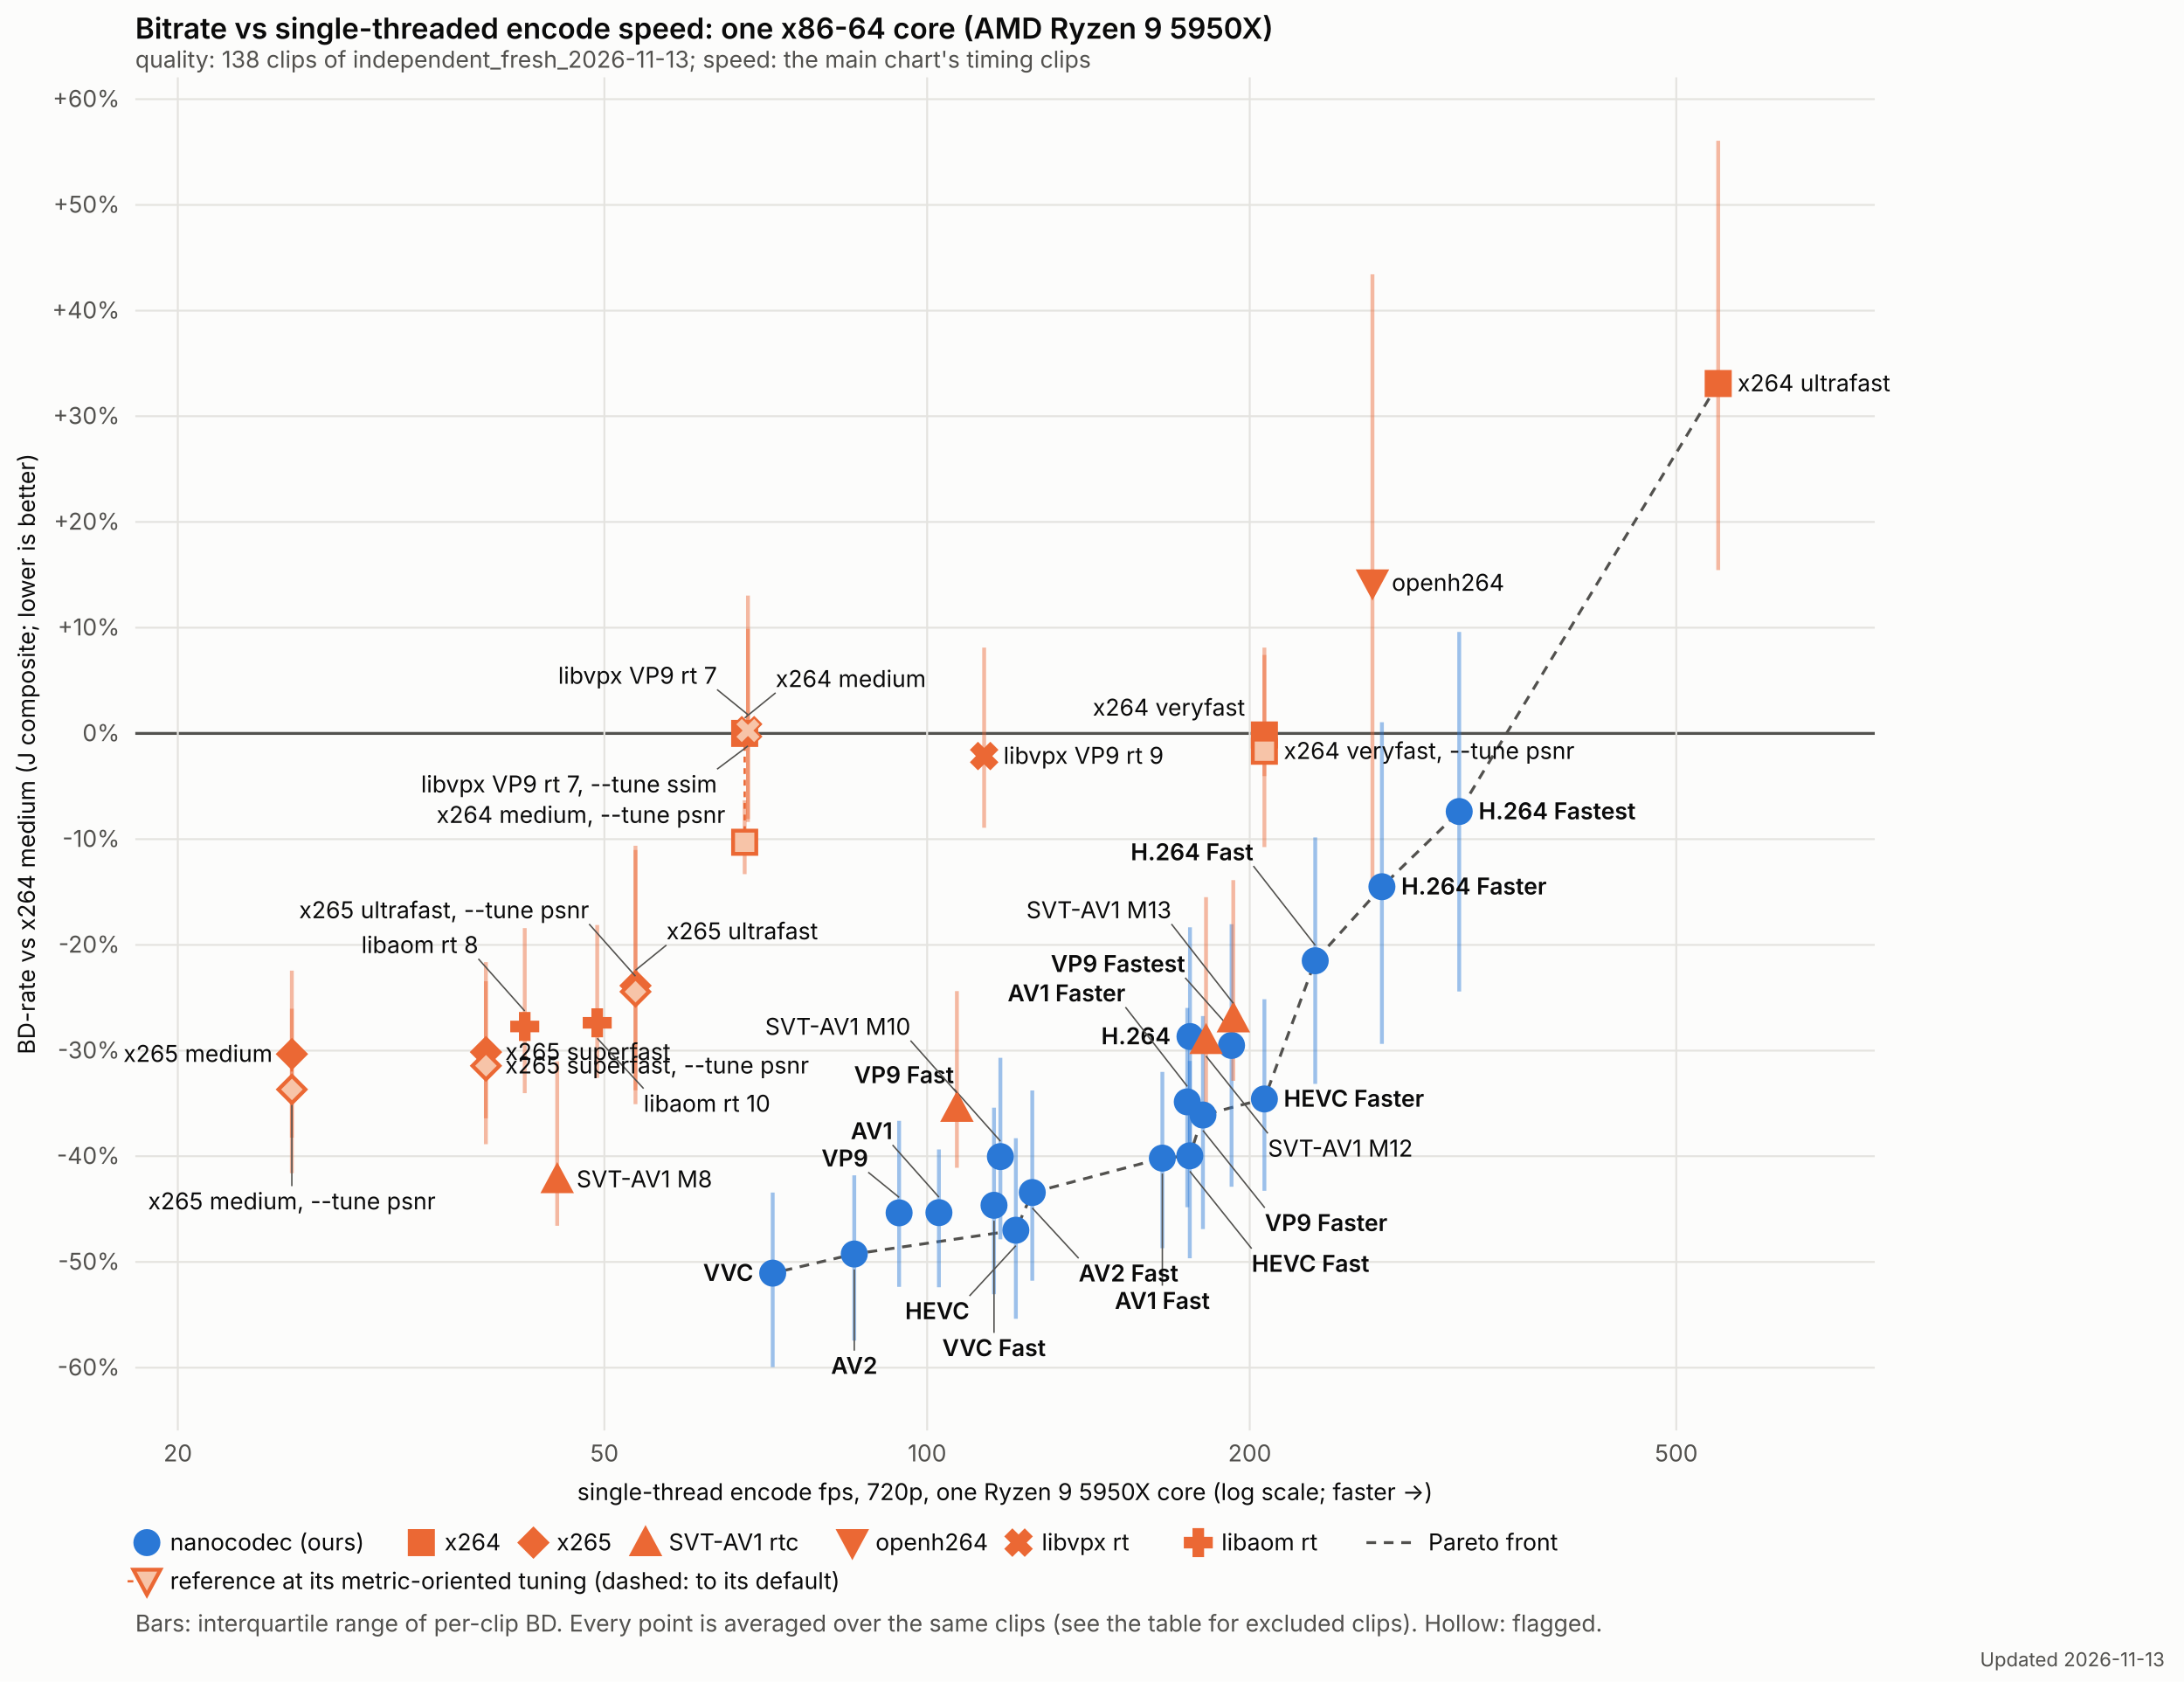
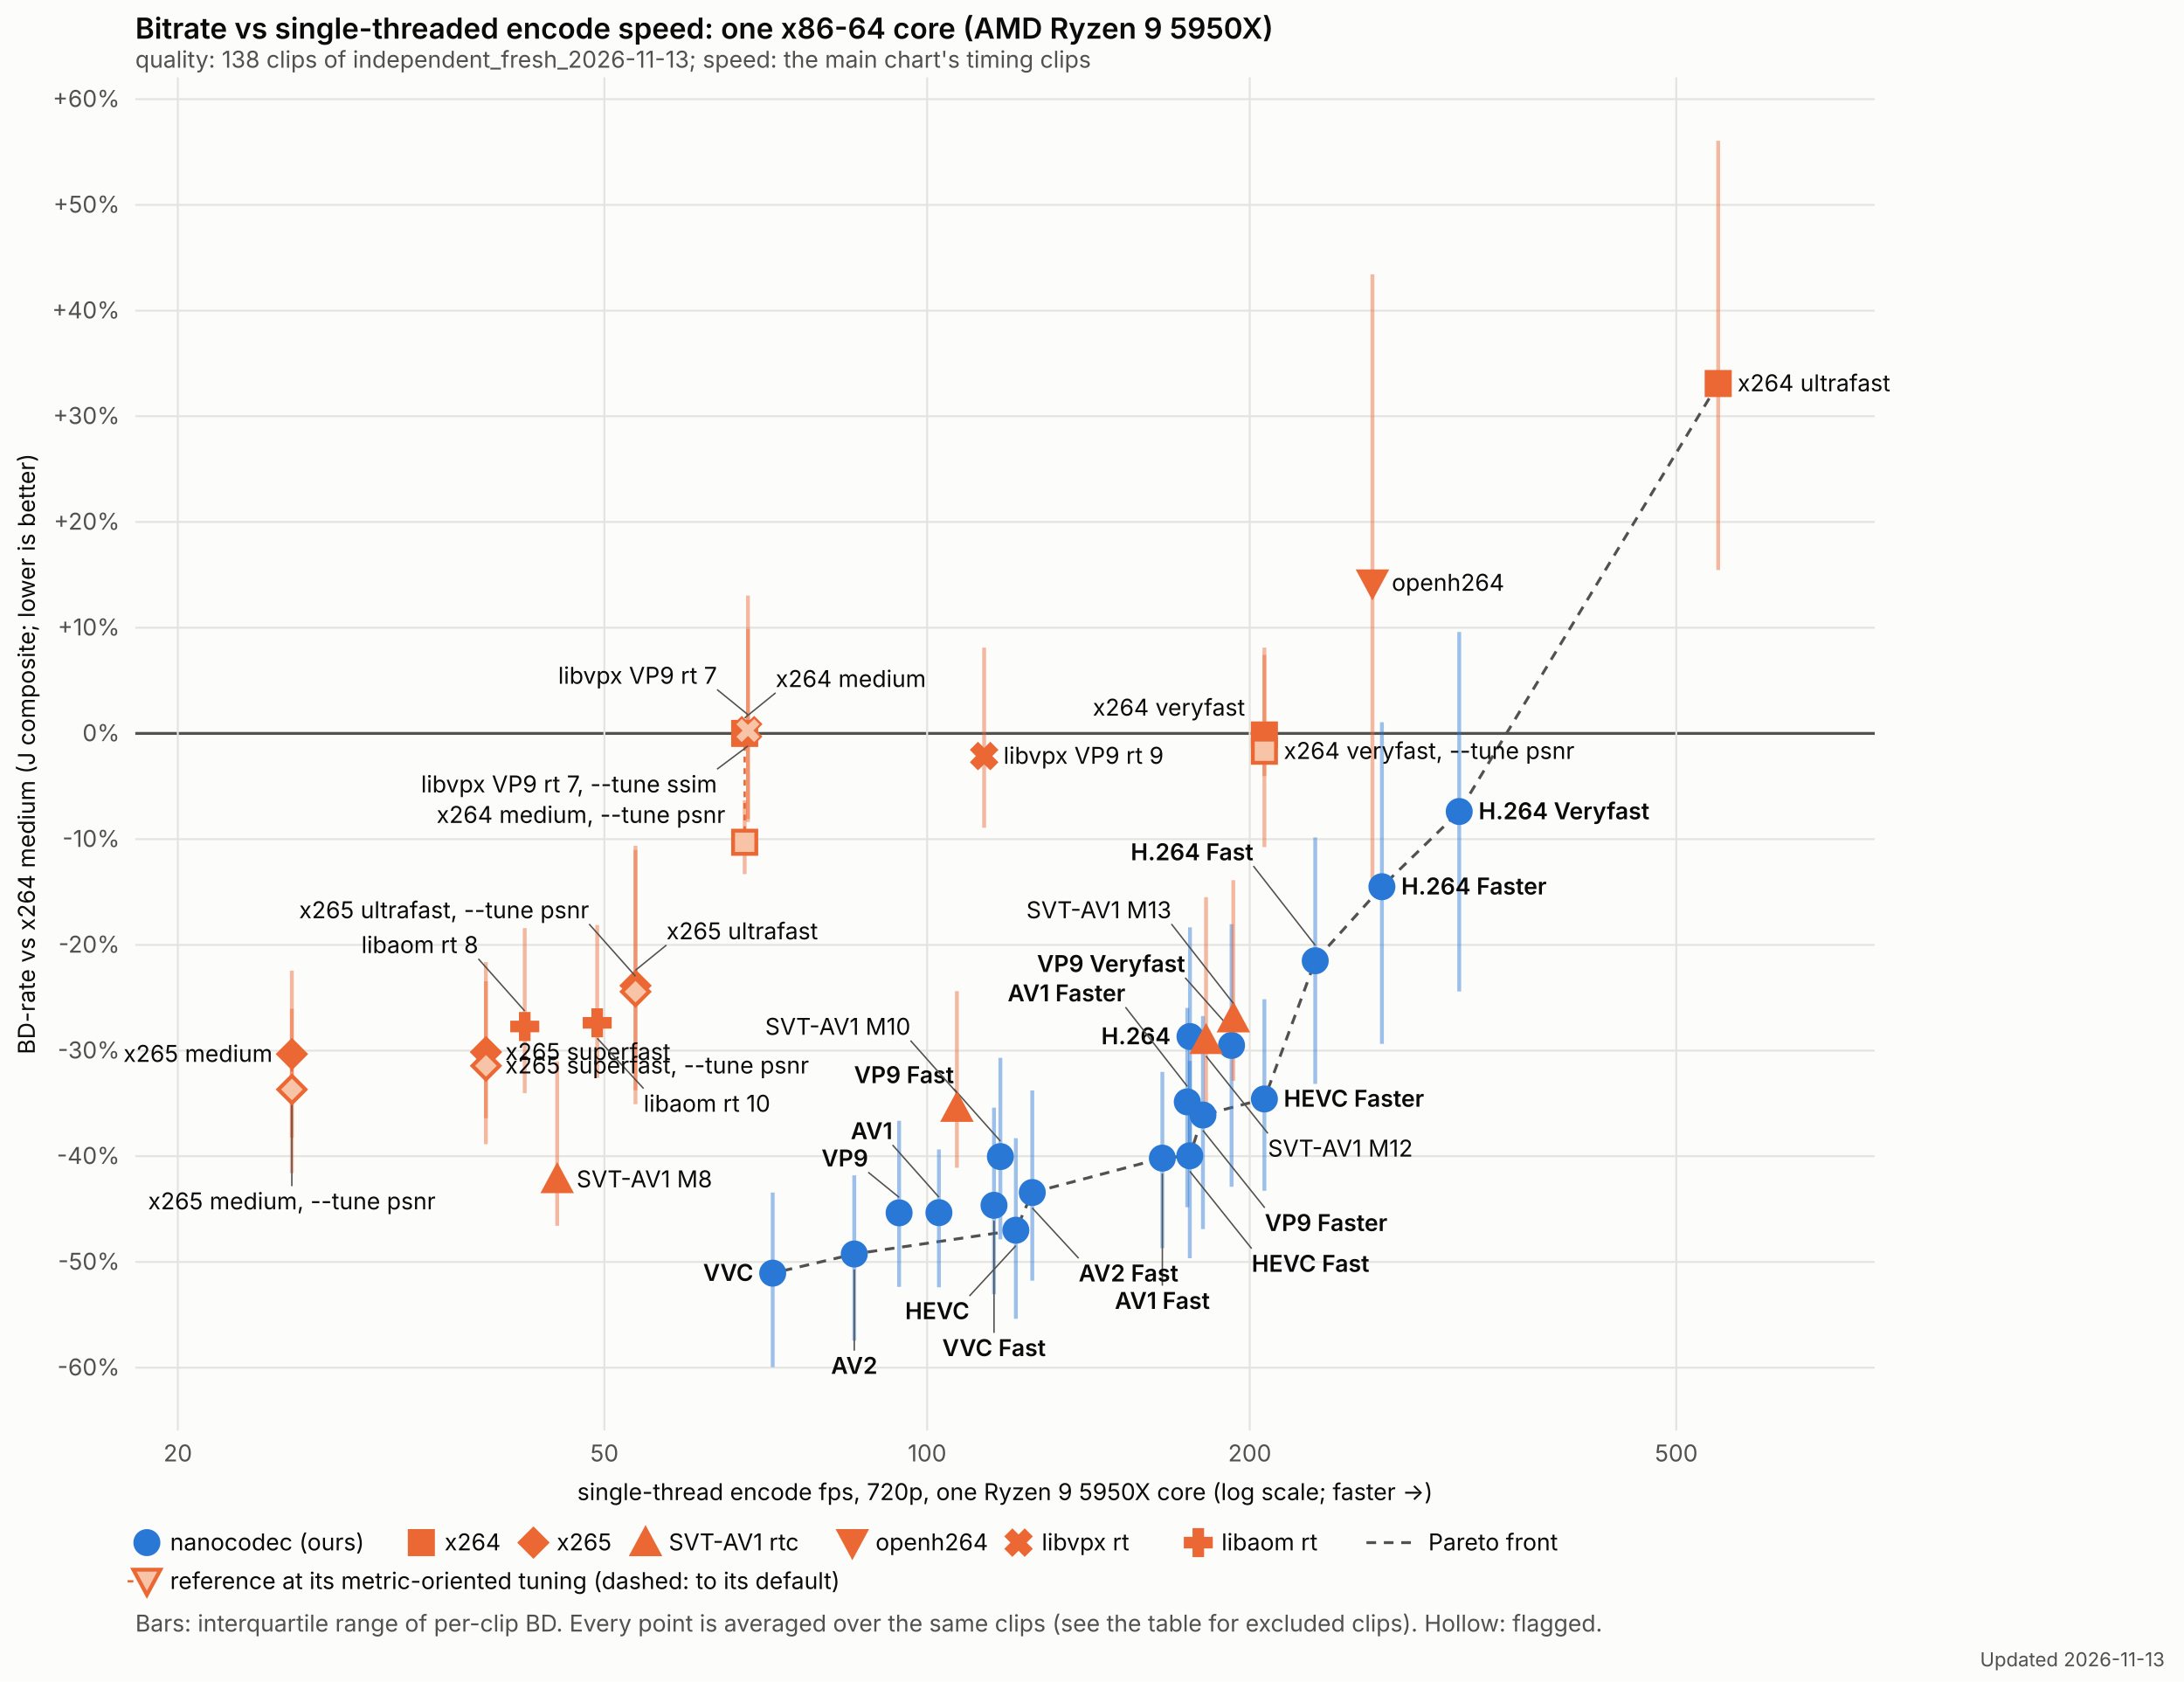
<svg xmlns="http://www.w3.org/2000/svg" viewBox="0 0 1130 870" width="1130" height="870" font-family="system-ui, -apple-system, Segoe UI, sans-serif" font-size="12">
  <rect width="1130" height="870" fill="#fcfcfb" />
  <text x="70" y="20" font-size="15" font-weight="600" fill="#0b0b0b">Bitrate vs single-threaded encode speed: one x86-64 core (AMD Ryzen 9 5950X)</text>
  <text x="70" y="35" fill="#52514e">quality: 138 clips of independent_fresh_2026-11-13; speed: the main chart's timing clips</text>
  <line x1="70" x2="970" y1="707.5" y2="707.5" stroke="#e4e3df" stroke-width="1" />
  <text x="62" y="711.5" text-anchor="end" fill="#52514e">-60%</text>
  <line x1="70" x2="970" y1="652.8" y2="652.8" stroke="#e4e3df" stroke-width="1" />
  <text x="62" y="656.8" text-anchor="end" fill="#52514e">-50%</text>
  <line x1="70" x2="970" y1="598.1" y2="598.1" stroke="#e4e3df" stroke-width="1" />
  <text x="62" y="602.1" text-anchor="end" fill="#52514e">-40%</text>
  <line x1="70" x2="970" y1="543.5" y2="543.5" stroke="#e4e3df" stroke-width="1" />
  <text x="62" y="547.5" text-anchor="end" fill="#52514e">-30%</text>
  <line x1="70" x2="970" y1="488.8" y2="488.8" stroke="#e4e3df" stroke-width="1" />
  <text x="62" y="492.8" text-anchor="end" fill="#52514e">-20%</text>
  <line x1="70" x2="970" y1="434.1" y2="434.1" stroke="#e4e3df" stroke-width="1" />
  <text x="62" y="438.1" text-anchor="end" fill="#52514e">-10%</text>
  <line x1="70" x2="970" y1="379.4" y2="379.4" stroke="#52514e" stroke-width="1.5" />
  <text x="62" y="383.4" text-anchor="end" fill="#52514e">0%</text>
  <line x1="70" x2="970" y1="324.7" y2="324.7" stroke="#e4e3df" stroke-width="1" />
  <text x="62" y="328.7" text-anchor="end" fill="#52514e">+10%</text>
  <line x1="70" x2="970" y1="270.0" y2="270.0" stroke="#e4e3df" stroke-width="1" />
  <text x="62" y="274.0" text-anchor="end" fill="#52514e">+20%</text>
  <line x1="70" x2="970" y1="215.3" y2="215.3" stroke="#e4e3df" stroke-width="1" />
  <text x="62" y="219.3" text-anchor="end" fill="#52514e">+30%</text>
  <line x1="70" x2="970" y1="160.7" y2="160.7" stroke="#e4e3df" stroke-width="1" />
  <text x="62" y="164.7" text-anchor="end" fill="#52514e">+40%</text>
  <line x1="70" x2="970" y1="106.0" y2="106.0" stroke="#e4e3df" stroke-width="1" />
  <text x="62" y="110.0" text-anchor="end" fill="#52514e">+50%</text>
  <line x1="70" x2="970" y1="51.3" y2="51.3" stroke="#e4e3df" stroke-width="1" />
  <text x="62" y="55.3" text-anchor="end" fill="#52514e">+60%</text>
  <line x1="92.0" x2="92.0" y1="40" y2="740" stroke="#e4e3df" />
  <text x="92.0" y="756" text-anchor="middle" fill="#52514e">20</text>
  <line x1="312.7" x2="312.7" y1="40" y2="740" stroke="#e4e3df" />
  <text x="312.7" y="756" text-anchor="middle" fill="#52514e">50</text>
  <line x1="479.7" x2="479.7" y1="40" y2="740" stroke="#e4e3df" />
  <text x="479.7" y="756" text-anchor="middle" fill="#52514e">100</text>
  <line x1="646.6" x2="646.6" y1="40" y2="740" stroke="#e4e3df" />
  <text x="646.6" y="756" text-anchor="middle" fill="#52514e">200</text>
  <line x1="867.3" x2="867.3" y1="40" y2="740" stroke="#e4e3df" />
  <text x="867.3" y="756" text-anchor="middle" fill="#52514e">500</text>
  <text x="520.0" y="776" text-anchor="middle" fill="#0b0b0b">single-thread encode fps, 720p, one Ryzen 9 5950X core (log scale; faster →)</text>
  <text transform="translate(18,390.0) rotate(-90)" text-anchor="middle" fill="#0b0b0b">BD-rate vs x264 medium (J composite; lower is better)</text>
  <polyline points="889.0,198.4 755.0,419.8 715.0,458.7 680.5,497.0 654.2,568.5 622.4,576.8 615.6,597.9 601.4,599.1 534.1,616.9 525.6,636.4 442.0,648.7 399.8,658.6" fill="none" stroke="#52514e" stroke-width="1.5" stroke-dasharray="5 4" />
  <line x1="654.2" y1="380.2" x2="654.2" y2="388.6" stroke="#eb6834" stroke-width="1.2" stroke-dasharray="3 3" />
  <line x1="385.3" y1="379.4" x2="385.3" y2="435.7" stroke="#eb6834" stroke-width="1.2" stroke-dasharray="3 3" />
  <line x1="328.8" y1="509.9" x2="328.8" y2="513.0" stroke="#eb6834" stroke-width="1.2" stroke-dasharray="3 3" />
  <line x1="251.4" y1="544.3" x2="251.4" y2="551.3" stroke="#eb6834" stroke-width="1.2" stroke-dasharray="3 3" />
  <line x1="151.0" y1="545.3" x2="151.0" y2="563.6" stroke="#eb6834" stroke-width="1.2" stroke-dasharray="3 3" />
  <line x1="387.0" y1="377.7" x2="387.0" y2="377.9" stroke="#eb6834" stroke-width="1.2" stroke-dasharray="3 3" />
  <line x1="385.3" x2="385.3" y1="379.4" y2="379.4" stroke="#eb6834" stroke-opacity="0.45" stroke-width="2" />
  <line x1="615.7" x2="615.7" y1="593.8" y2="479.7" stroke="#2a78d6" stroke-opacity="0.45" stroke-width="2" />
  <line x1="680.5" x2="680.5" y1="560.7" y2="433.2" stroke="#2a78d6" stroke-opacity="0.45" stroke-width="2" />
  <line x1="715.0" x2="715.0" y1="540.0" y2="373.6" stroke="#2a78d6" stroke-opacity="0.45" stroke-width="2" />
  <line x1="755.0" x2="755.0" y1="512.9" y2="326.9" stroke="#2a78d6" stroke-opacity="0.45" stroke-width="2" />
  <line x1="525.6" x2="525.6" y1="682.2" y2="588.8" stroke="#2a78d6" stroke-opacity="0.45" stroke-width="2" />
  <line x1="615.6" x2="615.6" y1="650.9" y2="548.8" stroke="#2a78d6" stroke-opacity="0.45" stroke-width="2" />
  <line x1="654.2" x2="654.2" y1="616.0" y2="516.9" stroke="#2a78d6" stroke-opacity="0.45" stroke-width="2" />
  <line x1="485.8" x2="485.8" y1="665.9" y2="594.6" stroke="#2a78d6" stroke-opacity="0.45" stroke-width="2" />
  <line x1="601.4" x2="601.4" y1="645.7" y2="554.5" stroke="#2a78d6" stroke-opacity="0.45" stroke-width="2" />
  <line x1="614.3" x2="614.3" y1="624.5" y2="521.4" stroke="#2a78d6" stroke-opacity="0.45" stroke-width="2" />
  <line x1="465.2" x2="465.2" y1="665.7" y2="579.8" stroke="#2a78d6" stroke-opacity="0.45" stroke-width="2" />
  <line x1="517.6" x2="517.6" y1="641.1" y2="547.2" stroke="#2a78d6" stroke-opacity="0.45" stroke-width="2" />
  <line x1="622.4" x2="622.4" y1="635.8" y2="525.6" stroke="#2a78d6" stroke-opacity="0.45" stroke-width="2" />
  <line x1="637.2" x2="637.2" y1="613.9" y2="478.1" stroke="#2a78d6" stroke-opacity="0.45" stroke-width="2" />
  <line x1="442.0" x2="442.0" y1="693.5" y2="608.0" stroke="#2a78d6" stroke-opacity="0.45" stroke-width="2" />
  <line x1="534.1" x2="534.1" y1="662.5" y2="564.1" stroke="#2a78d6" stroke-opacity="0.45" stroke-width="2" />
  <line x1="399.8" x2="399.8" y1="707.2" y2="616.9" stroke="#2a78d6" stroke-opacity="0.45" stroke-width="2" />
  <line x1="514.3" x2="514.3" y1="669.5" y2="573.0" stroke="#2a78d6" stroke-opacity="0.45" stroke-width="2" />
  <line x1="710.1" x2="710.1" y1="461.4" y2="141.9" stroke="#eb6834" stroke-opacity="0.45" stroke-width="2" />
  <line x1="889.0" x2="889.0" y1="294.9" y2="72.8" stroke="#eb6834" stroke-opacity="0.45" stroke-width="2" />
  <line x1="654.2" x2="654.2" y1="401.5" y2="338.8" stroke="#eb6834" stroke-opacity="0.45" stroke-width="2" />
  <line x1="328.8" x2="328.8" y1="564.0" y2="437.5" stroke="#eb6834" stroke-opacity="0.45" stroke-width="2" />
  <line x1="251.4" x2="251.4" y1="578.5" y2="497.7" stroke="#eb6834" stroke-opacity="0.45" stroke-width="2" />
  <line x1="151.0" x2="151.0" y1="588.5" y2="502.1" stroke="#eb6834" stroke-opacity="0.45" stroke-width="2" />
  <line x1="288.3" x2="288.3" y1="634.1" y2="549.0" stroke="#eb6834" stroke-opacity="0.45" stroke-width="2" />
  <line x1="495.1" x2="495.1" y1="604.1" y2="512.7" stroke="#eb6834" stroke-opacity="0.45" stroke-width="2" />
  <line x1="624.0" x2="624.0" y1="573.6" y2="464.1" stroke="#eb6834" stroke-opacity="0.45" stroke-width="2" />
  <line x1="638.1" x2="638.1" y1="559.1" y2="455.3" stroke="#eb6834" stroke-opacity="0.45" stroke-width="2" />
  <line x1="387.0" x2="387.0" y1="425.2" y2="308.1" stroke="#eb6834" stroke-opacity="0.45" stroke-width="2" />
  <line x1="509.2" x2="509.2" y1="428.2" y2="335.0" stroke="#eb6834" stroke-opacity="0.45" stroke-width="2" />
  <line x1="271.5" x2="271.5" y1="565.5" y2="480.1" stroke="#eb6834" stroke-opacity="0.45" stroke-width="2" />
  <line x1="309.0" x2="309.0" y1="557.6" y2="478.5" stroke="#eb6834" stroke-opacity="0.45" stroke-width="2" />
  <line x1="654.2" x2="654.2" y1="438.2" y2="335.0" stroke="#eb6834" stroke-opacity="0.45" stroke-width="2" />
  <line x1="385.3" x2="385.3" y1="452.2" y2="414.0" stroke="#eb6834" stroke-opacity="0.45" stroke-width="2" />
  <line x1="328.8" x2="328.8" y1="571.2" y2="439.7" stroke="#eb6834" stroke-opacity="0.45" stroke-width="2" />
  <line x1="251.4" x2="251.4" y1="591.9" y2="507.6" stroke="#eb6834" stroke-opacity="0.45" stroke-width="2" />
  <line x1="151.0" x2="151.0" y1="606.9" y2="521.8" stroke="#eb6834" stroke-opacity="0.45" stroke-width="2" />
  <line x1="387.0" x2="387.0" y1="423.7" y2="325.3" stroke="#eb6834" stroke-opacity="0.45" stroke-width="2" />
  <g>
    <rect x="379.3" y="373.4" width="12" height="12" fill="#eb6834" stroke="#eb6834" stroke-width="2" />
  </g>
  <line x1="385.3" y1="371.4" x2="401.3" y2="358.4" stroke="#52514e" stroke-width="0.75" />
  <text x="401.3" y="355.4" text-anchor="start" fill="#0b0b0b">x264 medium</text>
  <g>
    <circle cx="615.7" cy="536.2" r="6" fill="#2a78d6" stroke="#2a78d6" stroke-width="2" />
  </g>
  <text x="605.7" y="540.2" text-anchor="end" fill="#0b0b0b" font-weight="600">H.264</text>
  <g>
    <circle cx="680.5" cy="497.0" r="6" fill="#2a78d6" stroke="#2a78d6" stroke-width="2" />
  </g>
  <line x1="680.5" y1="489.0" x2="648.5" y2="448.0" stroke="#52514e" stroke-width="0.75" />
  <text x="648.5" y="445.0" text-anchor="end" fill="#0b0b0b" font-weight="600">H.264 Fast</text>
  <g>
    <circle cx="715.0" cy="458.7" r="6" fill="#2a78d6" stroke="#2a78d6" stroke-width="2" />
  </g>
  <text x="725.0" y="462.7" text-anchor="start" fill="#0b0b0b" font-weight="600">H.264 Faster</text>
  <g>
    <circle cx="755.0" cy="419.8" r="6" fill="#2a78d6" stroke="#2a78d6" stroke-width="2" />
  </g>
-   <text x="765.0" y="423.8" text-anchor="start" fill="#0b0b0b" font-weight="600">H.264 Fastest</text>
+   <text x="765.0" y="423.8" text-anchor="start" fill="#0b0b0b" font-weight="600">H.264 Veryfast</text>
  <g>
    <circle cx="525.6" cy="636.4" r="6" fill="#2a78d6" stroke="#2a78d6" stroke-width="2" />
  </g>
  <line x1="525.6" y1="644.4" x2="501.6" y2="670.4" stroke="#52514e" stroke-width="0.75" />
  <text x="501.6" y="682.4" text-anchor="end" fill="#0b0b0b" font-weight="600">HEVC</text>
  <g>
    <circle cx="615.6" cy="597.9" r="6" fill="#2a78d6" stroke="#2a78d6" stroke-width="2" />
  </g>
  <line x1="615.6" y1="605.9" x2="647.6" y2="645.9" stroke="#52514e" stroke-width="0.75" />
  <text x="647.6" y="657.9" text-anchor="start" fill="#0b0b0b" font-weight="600">HEVC Fast</text>
  <g>
    <circle cx="654.2" cy="568.5" r="6" fill="#2a78d6" stroke="#2a78d6" stroke-width="2" />
  </g>
  <text x="664.2" y="572.5" text-anchor="start" fill="#0b0b0b" font-weight="600">HEVC Faster</text>
  <g>
    <circle cx="485.8" cy="627.3" r="6" fill="#2a78d6" stroke="#2a78d6" stroke-width="2" />
  </g>
  <line x1="485.8" y1="619.3" x2="461.8" y2="592.3" stroke="#52514e" stroke-width="0.75" />
  <text x="461.8" y="589.3" text-anchor="end" fill="#0b0b0b" font-weight="600">AV1</text>
  <g>
    <circle cx="601.4" cy="599.1" r="6" fill="#2a78d6" stroke="#2a78d6" stroke-width="2" />
  </g>
  <line x1="601.4" y1="607.1" x2="601.4" y2="665.1" stroke="#52514e" stroke-width="0.75" />
  <text x="601.4" y="677.1" text-anchor="middle" fill="#0b0b0b" font-weight="600">AV1 Fast</text>
  <g>
    <circle cx="614.3" cy="570.0" r="6" fill="#2a78d6" stroke="#2a78d6" stroke-width="2" />
  </g>
  <line x1="614.3" y1="562.0" x2="582.3" y2="521.0" stroke="#52514e" stroke-width="0.75" />
  <text x="582.3" y="518.0" text-anchor="end" fill="#0b0b0b" font-weight="600">AV1 Faster</text>
  <g>
    <circle cx="465.2" cy="627.4" r="6" fill="#2a78d6" stroke="#2a78d6" stroke-width="2" />
  </g>
  <line x1="465.2" y1="619.4" x2="449.2" y2="606.4" stroke="#52514e" stroke-width="0.75" />
  <text x="449.2" y="603.4" text-anchor="end" fill="#0b0b0b" font-weight="600">VP9</text>
  <g>
    <circle cx="517.6" cy="598.3" r="6" fill="#2a78d6" stroke="#2a78d6" stroke-width="2" />
  </g>
  <line x1="517.6" y1="590.3" x2="493.6" y2="563.3" stroke="#52514e" stroke-width="0.75" />
  <text x="493.6" y="560.3" text-anchor="end" fill="#0b0b0b" font-weight="600">VP9 Fast</text>
  <g>
    <circle cx="622.4" cy="576.8" r="6" fill="#2a78d6" stroke="#2a78d6" stroke-width="2" />
  </g>
  <line x1="622.4" y1="584.8" x2="654.4" y2="624.8" stroke="#52514e" stroke-width="0.75" />
  <text x="654.4" y="636.8" text-anchor="start" fill="#0b0b0b" font-weight="600">VP9 Faster</text>
  <g>
    <circle cx="637.2" cy="540.8" r="6" fill="#2a78d6" stroke="#2a78d6" stroke-width="2" />
  </g>
  <line x1="637.2" y1="532.8" x2="613.2" y2="505.8" stroke="#52514e" stroke-width="0.75" />
-   <text x="613.2" y="502.8" text-anchor="end" fill="#0b0b0b" font-weight="600">VP9 Fastest</text>
+   <text x="613.2" y="502.8" text-anchor="end" fill="#0b0b0b" font-weight="600">VP9 Veryfast</text>
  <g>
    <circle cx="442.0" cy="648.7" r="6" fill="#2a78d6" stroke="#2a78d6" stroke-width="2" />
  </g>
  <line x1="442.0" y1="656.7" x2="442.0" y2="698.7" stroke="#52514e" stroke-width="0.75" />
  <text x="442.0" y="710.7" text-anchor="middle" fill="#0b0b0b" font-weight="600">AV2</text>
  <g>
    <circle cx="534.1" cy="616.9" r="6" fill="#2a78d6" stroke="#2a78d6" stroke-width="2" />
  </g>
  <line x1="534.1" y1="624.9" x2="558.1" y2="650.9" stroke="#52514e" stroke-width="0.75" />
  <text x="558.1" y="662.9" text-anchor="start" fill="#0b0b0b" font-weight="600">AV2 Fast</text>
  <g>
    <circle cx="399.8" cy="658.6" r="6" fill="#2a78d6" stroke="#2a78d6" stroke-width="2" />
  </g>
  <text x="389.8" y="662.6" text-anchor="end" fill="#0b0b0b" font-weight="600">VVC</text>
  <g>
    <circle cx="514.3" cy="623.5" r="6" fill="#2a78d6" stroke="#2a78d6" stroke-width="2" />
  </g>
  <line x1="514.3" y1="631.5" x2="514.3" y2="689.5" stroke="#52514e" stroke-width="0.75" />
  <text x="514.3" y="701.5" text-anchor="middle" fill="#0b0b0b" font-weight="600">VVC Fast</text>
  <g>
    <polygon points="710.105,308.553 717.105,295.553 703.105,295.553" fill="#eb6834" stroke="#eb6834" stroke-width="2" />
  </g>
  <text x="720.1" y="305.6" text-anchor="start" fill="#0b0b0b">openh264</text>
  <g>
    <rect x="883.0" y="192.4" width="12" height="12" fill="#eb6834" stroke="#eb6834" stroke-width="2" />
  </g>
  <text x="899.0" y="202.4" text-anchor="start" fill="#0b0b0b">x264 ultrafast</text>
  <g>
    <rect x="648.2" y="374.2" width="12" height="12" fill="#eb6834" stroke="#eb6834" stroke-width="2" />
  </g>
  <text x="644.2" y="370.2" text-anchor="end" fill="#0b0b0b">x264 veryfast</text>
  <g>
    <polygon points="328.818,502.88 335.818,509.88 328.818,516.88 321.818,509.88" fill="#eb6834" stroke="#eb6834" stroke-width="2" />
  </g>
  <line x1="328.8" y1="501.9" x2="344.8" y2="488.9" stroke="#52514e" stroke-width="0.75" />
  <text x="344.8" y="485.9" text-anchor="start" fill="#0b0b0b">x265 ultrafast</text>
  <g>
    <polygon points="251.443,537.258 258.443,544.258 251.443,551.258 244.443,544.258" fill="#eb6834" stroke="#eb6834" stroke-width="2" />
  </g>
  <text x="261.4" y="548.3" text-anchor="start" fill="#0b0b0b">x265 superfast</text>
  <g>
    <polygon points="151.038,538.265 158.038,545.265 151.038,552.265 144.038,545.265" fill="#eb6834" stroke="#eb6834" stroke-width="2" />
  </g>
  <text x="141.0" y="549.3" text-anchor="end" fill="#0b0b0b">x265 medium</text>
  <g>
    <polygon points="288.29,603.215 295.29,616.215 281.29,616.215" fill="#eb6834" stroke="#eb6834" stroke-width="2" />
  </g>
  <text x="298.3" y="614.2" text-anchor="start" fill="#0b0b0b">SVT-AV1 M8</text>
  <g>
    <polygon points="495.111,566.341 502.111,579.341 488.111,579.341" fill="#eb6834" stroke="#eb6834" stroke-width="2" />
  </g>
  <line x1="495.1" y1="565.3" x2="471.1" y2="538.3" stroke="#52514e" stroke-width="0.75" />
  <text x="471.1" y="535.3" text-anchor="end" fill="#0b0b0b">SVT-AV1 M10</text>
  <g>
    <polygon points="624.017,531.272 631.017,544.272 617.017,544.272" fill="#eb6834" stroke="#eb6834" stroke-width="2" />
  </g>
  <line x1="624.0" y1="546.3" x2="656.0" y2="586.3" stroke="#52514e" stroke-width="0.75" />
  <text x="656.0" y="598.3" text-anchor="start" fill="#0b0b0b">SVT-AV1 M12</text>
  <g>
    <polygon points="638.148,520.044 645.148,533.044 631.148,533.044" fill="#eb6834" stroke="#eb6834" stroke-width="2" />
  </g>
  <line x1="638.1" y1="519.0" x2="606.1" y2="478.0" stroke="#52514e" stroke-width="0.75" />
  <text x="606.1" y="475.0" text-anchor="end" fill="#0b0b0b">SVT-AV1 M13</text>
  <g>
    <polygon points="390.2,371.0 393.7,374.5 390.5,377.7 393.7,380.9 390.2,384.4 387.0,381.2 383.8,384.4 380.3,380.9 383.5,377.7 380.3,374.5 383.8,371.0 387.0,374.1" fill="#eb6834" stroke="#eb6834" stroke-width="1" />
  </g>
  <line x1="387.0" y1="369.7" x2="371.0" y2="356.7" stroke="#52514e" stroke-width="0.75" />
  <text x="371.0" y="353.7" text-anchor="end" fill="#0b0b0b">libvpx VP9 rt 7</text>
  <g>
    <polygon points="512.4,384.4 515.9,387.9 512.7,391.1 515.9,394.3 512.4,397.8 509.2,394.7 506.0,397.8 502.5,394.3 505.6,391.1 502.5,387.9 506.0,384.4 509.2,387.6" fill="#eb6834" stroke="#eb6834" stroke-width="1" />
  </g>
  <text x="519.2" y="395.1" text-anchor="start" fill="#0b0b0b">libvpx VP9 rt 9</text>
  <g>
    <polygon points="269.0,524.0 274.0,524.0 274.0,528.5 278.5,528.5 278.5,533.5 274.0,533.5 274.0,538.0 269.0,538.0 269.0,533.5 264.5,533.5 264.5,528.5 269.0,528.5" fill="#eb6834" stroke="#eb6834" stroke-width="1" />
  </g>
  <line x1="271.5" y1="523.0" x2="247.5" y2="496.0" stroke="#52514e" stroke-width="0.75" />
  <text x="247.5" y="493.0" text-anchor="end" fill="#0b0b0b">libaom rt 8</text>
  <g>
    <polygon points="306.5,522.1 311.5,522.1 311.5,526.6 316.0,526.6 316.0,531.6 311.5,531.6 311.5,536.1 306.5,536.1 306.5,531.6 302.0,531.6 302.0,526.6 306.5,526.6" fill="#eb6834" stroke="#eb6834" stroke-width="1" />
  </g>
  <line x1="309.0" y1="537.1" x2="333.0" y2="563.1" stroke="#52514e" stroke-width="0.75" />
  <text x="333.0" y="575.1" text-anchor="start" fill="#0b0b0b">libaom rt 10</text>
  <g>
    <rect x="648.2" y="382.6" width="12" height="12" fill="#f7c4a8" stroke="#eb6834" stroke-width="2" />
  </g>
  <text x="664.2" y="392.6" text-anchor="start" fill="#0b0b0b">x264 veryfast, --tune psnr</text>
  <g>
    <rect x="379.3" y="429.7" width="12" height="12" fill="#f7c4a8" stroke="#eb6834" stroke-width="2" />
  </g>
  <text x="375.3" y="425.7" text-anchor="end" fill="#0b0b0b">x264 medium, --tune psnr</text>
  <g>
    <polygon points="328.818,506.007 335.818,513.007 328.818,520.007 321.818,513.007" fill="#f7c4a8" stroke="#eb6834" stroke-width="2" />
  </g>
  <line x1="328.8" y1="505.0" x2="304.8" y2="478.0" stroke="#52514e" stroke-width="0.75" />
  <text x="304.8" y="475.0" text-anchor="end" fill="#0b0b0b">x265 ultrafast, --tune psnr</text>
  <g>
    <polygon points="251.443,544.331 258.443,551.331 251.443,558.331 244.443,551.331" fill="#f7c4a8" stroke="#eb6834" stroke-width="2" />
  </g>
  <text x="261.4" y="555.3" text-anchor="start" fill="#0b0b0b">x265 superfast, --tune psnr</text>
  <g>
    <polygon points="151.038,556.577 158.038,563.577 151.038,570.577 144.038,563.577" fill="#f7c4a8" stroke="#eb6834" stroke-width="2" />
  </g>
  <line x1="151.0" y1="571.6" x2="151.0" y2="613.6" stroke="#52514e" stroke-width="0.75" />
  <text x="151.0" y="625.6" text-anchor="middle" fill="#0b0b0b">x265 medium, --tune psnr</text>
  <g>
    <polygon points="390.2,371.2 393.7,374.7 390.5,377.9 393.7,381.1 390.2,384.6 387.0,381.4 383.8,384.6 380.3,381.1 383.5,377.9 380.3,374.7 383.8,371.2 387.0,374.3" fill="#f7c4a8" stroke="#eb6834" stroke-width="1" />
  </g>
  <line x1="387.0" y1="385.9" x2="371.0" y2="397.9" stroke="#52514e" stroke-width="0.75" />
  <text x="371.0" y="409.9" text-anchor="end" fill="#0b0b0b">libvpx VP9 rt 7, --tune ssim</text>
  <circle cx="76.0" cy="798.0" r="6" fill="#2a78d6" stroke="#2a78d6" stroke-width="2" />
  <text x="88" y="802" fill="#0b0b0b">nanocodec (ours)</text>
  <rect x="212.0" y="792.0" width="12" height="12" fill="#eb6834" stroke="#eb6834" stroke-width="2" />
  <text x="230" y="802" fill="#0b0b0b">x264</text>
  <polygon points="276,791 283,798 276,805 269,798" fill="#eb6834" stroke="#eb6834" stroke-width="2" />
  <text x="288" y="802" fill="#0b0b0b">x265</text>
  <polygon points="334,791 341,804 327,804" fill="#eb6834" stroke="#eb6834" stroke-width="2" />
  <text x="346" y="802" fill="#0b0b0b">SVT-AV1 rtc</text>
  <polygon points="441,805 448,792 434,792" fill="#eb6834" stroke="#eb6834" stroke-width="2" />
  <text x="453" y="802" fill="#0b0b0b">openh264</text>
  <polygon points="530.2,791.3 533.7,794.8 530.5,798.0 533.7,801.2 530.2,804.7 527.0,801.5 523.8,804.7 520.3,801.2 523.5,798.0 520.3,794.8 523.8,791.3 527.0,794.5" fill="#eb6834" stroke="#eb6834" stroke-width="1" />
  <text x="539" y="802" fill="#0b0b0b">libvpx rt</text>
  <polygon points="617.5,791.0 622.5,791.0 622.5,795.5 627.0,795.5 627.0,800.5 622.5,800.5 622.5,805.0 617.5,805.0 617.5,800.5 613.0,800.5 613.0,795.5 617.5,795.5" fill="#eb6834" stroke="#eb6834" stroke-width="1" />
  <text x="632" y="802" fill="#0b0b0b">libaom rt</text>
  <line x1="707" x2="733" y1="798" y2="798" stroke="#52514e" stroke-width="1.5" stroke-dasharray="5 4" />
  <text x="739" y="802" fill="#0b0b0b">Pareto front</text>
  <line x1="66" x2="76" y1="818" y2="818" stroke="#eb6834" stroke-width="1.2" stroke-dasharray="3 3" />
  <polygon points="76,825 83,812 69,812" fill="#f7c4a8" stroke="#eb6834" stroke-width="2" />
  <text x="88" y="822" fill="#0b0b0b">reference at its metric-oriented tuning (dashed: to its default)</text>
  <text x="70" y="844" fill="#52514e">Bars: interquartile range of per-clip BD. Every point is averaged over the same clips (see the table for excluded clips). Hollow: flagged.</text>
  <text x="1120" y="862" font-size="10" text-anchor="end" fill="#52514e">Updated 2026-11-13</text>
</svg>
